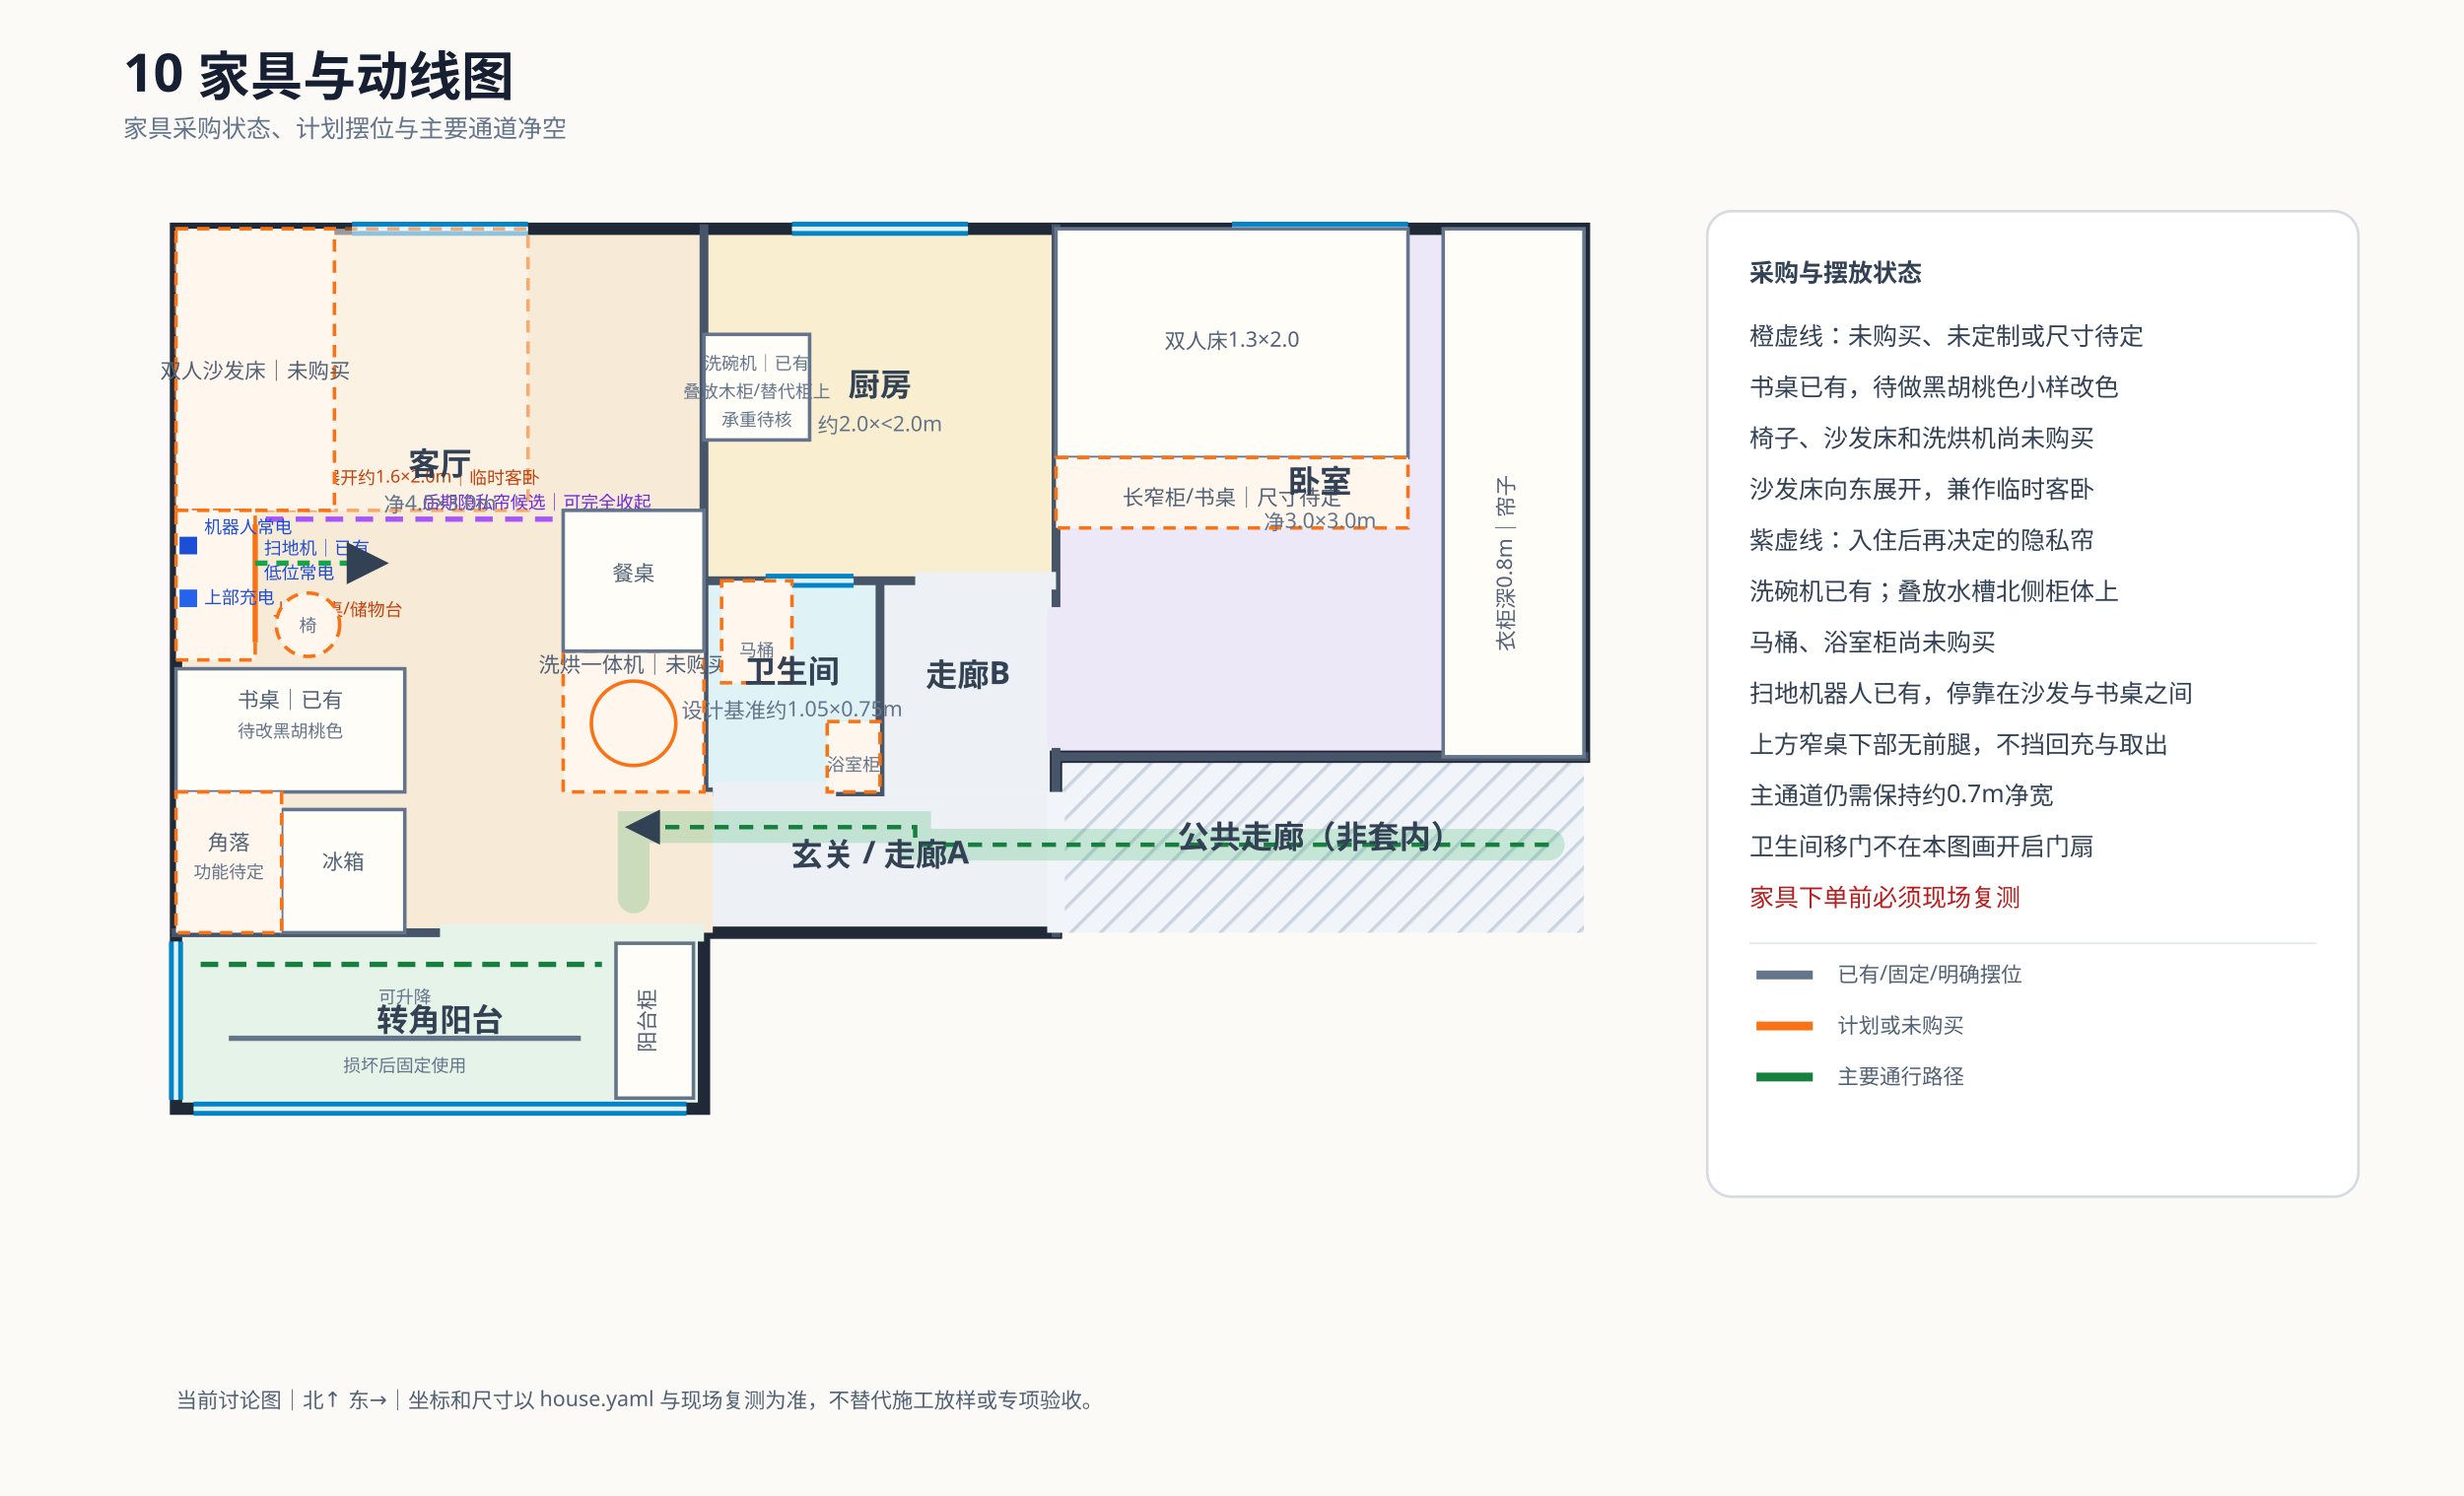
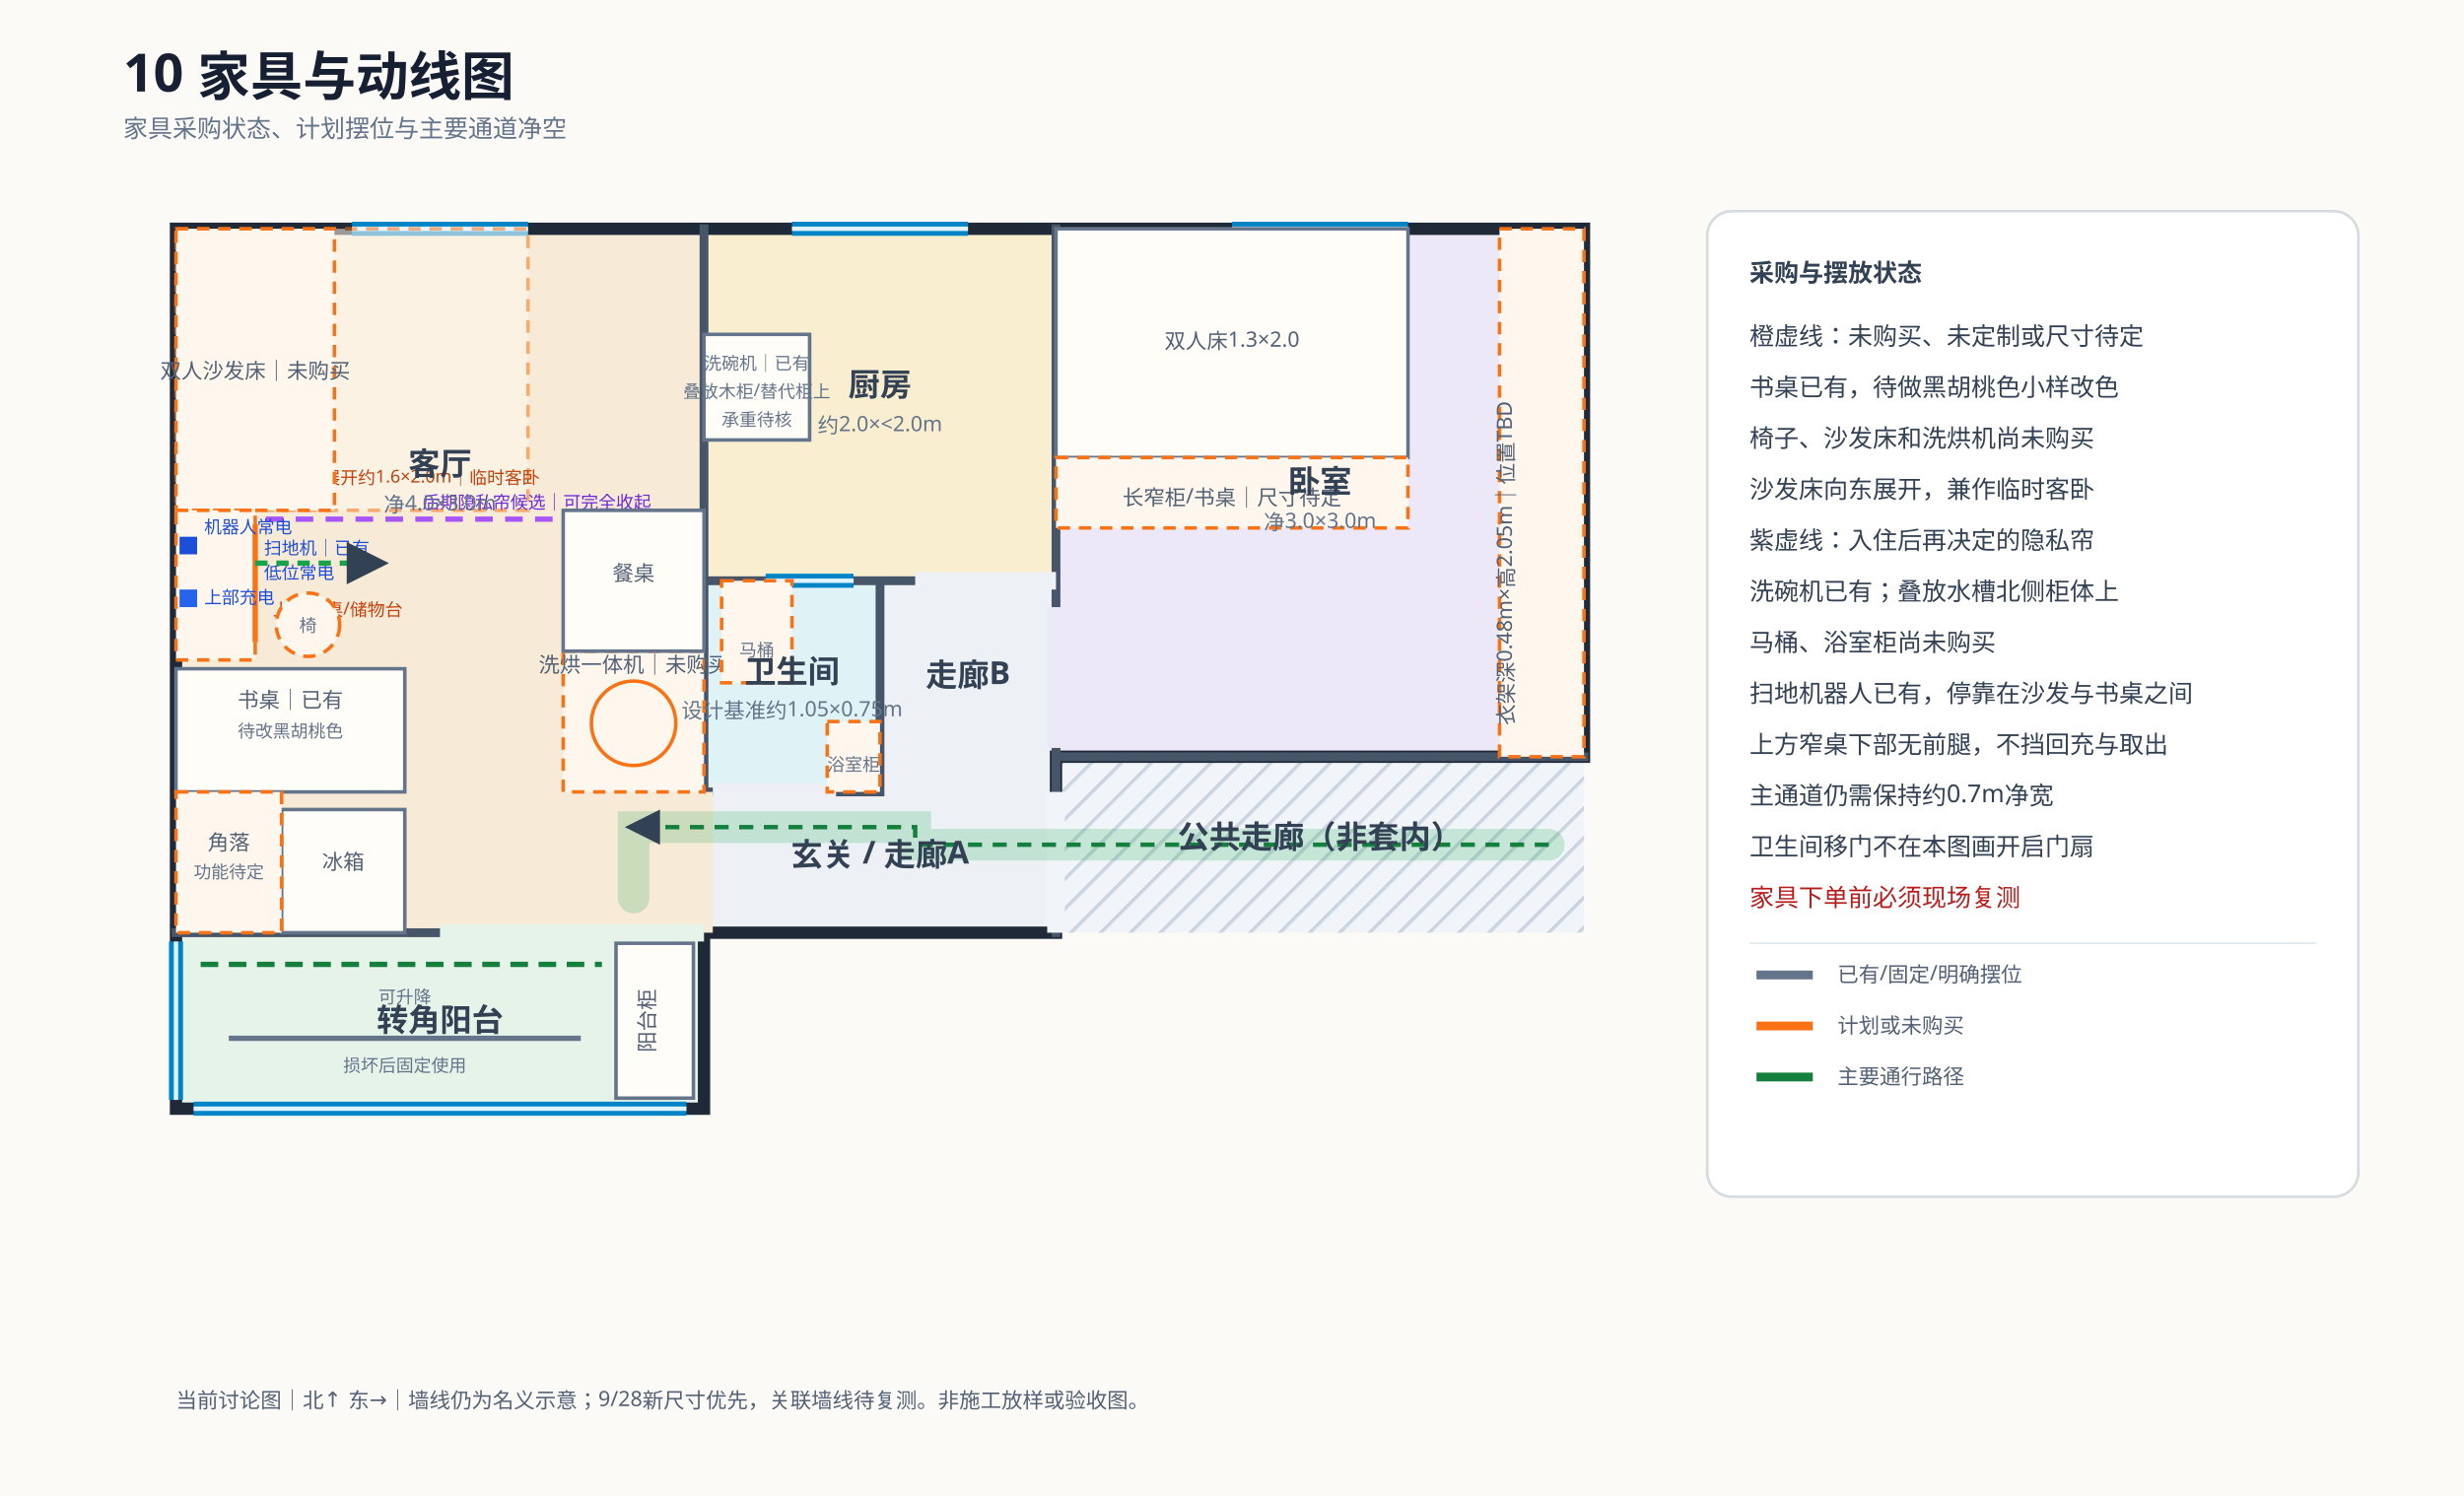
<svg xmlns="http://www.w3.org/2000/svg" width="1400" height="850" viewBox="0 0 1400 850" data-diagram-role="furniture-circulation" role="img">
  <defs>
    <pattern id="hatch" width="12" height="12" patternUnits="userSpaceOnUse" patternTransform="rotate(45)">
      <rect width="12" height="12" fill="#f1f5f9" />
      <line y2="12" stroke="#cbd5e1" stroke-width="4" />
    </pattern>
    <pattern id="danger" width="10" height="10" patternUnits="userSpaceOnUse" patternTransform="rotate(45)">
      <rect width="10" height="10" fill="#fff1f2" />
      <line y2="10" stroke="#fecaca" stroke-width="3" />
    </pattern>
    <marker id="arrow" markerWidth="8" markerHeight="8" refX="6" refY="4" orient="auto">
      <path d="M0 0L8 4 0 8z" fill="#334155" />
    </marker>
    <marker id="blue-arrow" markerWidth="8" markerHeight="8" refX="6" refY="4" orient="auto">
      <path d="M0 0L8 4 0 8z" fill="#2563eb" />
    </marker>
    <style>
    text{font-family:"Source Han Sans SC","Heiti SC","Arial Unicode MS",sans-serif}
    .wall{fill:none;stroke:#1f2937;stroke-width:7;stroke-linecap:square;stroke-linejoin:miter}
    .iw{fill:none;stroke:#475569;stroke-width:5;stroke-linecap:square}
    .win{stroke:#0284c7;stroke-width:8}.winc{stroke:#e0f2fe;stroke-width:2.5}
    .title{font-size:30px;font-weight:750;fill:#172033}.subtitle{font-size:14px;fill:#64748b}
    .room{font-size:18px;font-weight:750;fill:#334155;text-anchor:middle}.roomsub{font-size:12px;fill:#64748b;text-anchor:middle}
    .note{font-size:14px;fill:#334155}.small{font-size:12px;fill:#526175}.micro{font-size:10px;fill:#64748b}
    .panel{fill:#fff;stroke:#d6dae1;stroke-width:1.5}.fixed{fill:#fffdf8;stroke:#64748b;stroke-width:2}
    .planned{fill:#fff7ed;stroke:#f97316;stroke-width:2;stroke-dasharray:7 5}
    .water{fill:none;stroke:#0284c7;stroke-width:4}.hot{fill:none;stroke:#dc2626;stroke-width:4}
    .drain{fill:none;stroke:#0f766e;stroke-width:5}.gas{fill:none;stroke:#ea580c;stroke-width:4}
    .power{fill:none;stroke:#2563eb;stroke-width:3}.network{fill:none;stroke:#7c3aed;stroke-width:3;stroke-dasharray:7 5}
    .danger{fill:#fff1f2;stroke:#dc2626;stroke-width:2}.cat{fill:none;stroke:#16a34a;stroke-width:6;stroke-dasharray:8 5}
    .dim{fill:none;stroke:#64748b;stroke-width:1.5}.dimtext{font-size:12px;fill:#475569;text-anchor:middle}
    .center{text-anchor:middle}.bold{font-weight:700}.orange{fill:#c2410c}.red{fill:#b91c1c}.blue{fill:#1d4ed8}.green{fill:#15803d}.purple{fill:#6d28d9}
  </style>
  </defs>
  <rect width="1400" height="850" fill="#fbfaf7" />
  <text x="70" y="52" class="title">10 家具与动线图</text>
  <text x="70" y="78" class="subtitle">家具采购状态、计划摆位与主要通道净空</text>
  <rect x="100" y="130" width="300" height="400" fill="#f7ead7" />
  <rect x="100" y="530" width="300" height="100" fill="#e6f3e8" />
  <rect x="400" y="130" width="200" height="200" fill="#f9efd0" />
  <rect x="400" y="330" width="100" height="120" fill="#dff3f7" />
  <rect x="500" y="330" width="100" height="120" fill="#edf1f5" />
  <rect x="400" y="450" width="200" height="80" fill="#edf1f5" />
  <rect x="600" y="130" width="300" height="300" fill="#ece8f7" />
  <rect x="600" y="430" width="300" height="100" fill="url(#hatch)" />
  <path class="wall" d="M100 130H900V430H600V530H400V630H100Z" />
  <path class="iw" d="M400 130V450M400 330H520M500 330V450M400 450H405M475 450H500M600 130V345M600 425V530M600 430H900M100 530H250" />
  <g data-connection="hall-a-b-open" />
  <path d="M400 450V530" stroke="#f7ead7" stroke-width="10" />
  <path d="M520 330H600" stroke="#edf1f5" stroke-width="10" />
  <path d="M405 450H475" stroke="#edf1f5" stroke-width="10" />
  <path d="M600 345V425" stroke="#ece8f7" stroke-width="10" />
  <path d="M600 450V530" stroke="#f1f5f9" stroke-width="10" />
  <path d="M250 530H400" stroke="#e6f3e8" stroke-width="10" />
  <path class="win" d="M200 130H300M450 130H550M700 130H800M100 535V625M110 630H390M435 330H485" />
  <path class="winc" d="M200 130H300M450 130H550M700 130H800M100 535V625M110 630H390M435 330H485" />
  <path d="M880 480H520V470H360V510" fill="none" stroke="#16a34a" stroke-width="18" opacity=".20" stroke-linecap="round" />
  <path d="M880 480H520V470H360" fill="none" stroke="#15803d" stroke-width="2.5" stroke-dasharray="8 6" marker-end="url(#arrow)" />
  <rect x="100" y="130" width="200" height="160" class="planned" data-furniture="sofa-bed" data-mode="bed-open" opacity="0.55" />
  <text x="245" y="275" class="micro center orange">展开约1.6×2.0m｜临时客卧</text>
  <rect x="100" y="130" width="90" height="160" class="planned" data-furniture="sofa-bed" data-mode="sofa" data-status="not-purchased" />
  <text x="145" y="215" class="small center">双人沙发床｜未购买</text>
  <path d="M100 295H400" fill="none" stroke="#a855f7" stroke-width="3" stroke-dasharray="10 7" data-privacy-curtain="candidate" />
  <text x="305" y="289" class="micro purple center">后期隐私帘候选｜可完全收起</text>
  <g data-furniture="robot-vacuum" data-status="existing" data-power="always-on">
    <rect x="105" y="300" width="40" height="40" rx="8" fill="#e0f2fe" stroke="#0284c7" stroke-width="2" />
    <circle cx="125" cy="320" r="14" fill="none" stroke="#0284c7" stroke-width="2" />
    <text x="150" y="315" class="micro blue">扫地机｜已有</text>
    <text x="150" y="329" class="micro blue">低位常电</text>
  </g>
  <g data-furniture="robot-over-table" data-status="not-purchased" data-clear-under="true">
    <rect x="100" y="290" width="45" height="85" class="planned" />
    <path d="M145 298V365" stroke="#f97316" stroke-width="3" />
    <text x="155" y="350" class="micro orange">上方窄桌/储物台</text>
  </g>
  <path d="M145 320H215" fill="none" stroke="#16a34a" stroke-width="3" stroke-dasharray="7 5" marker-end="url(#arrow)" data-robot-approach="east-clear" />
  <g data-outlet-branch="LR-SOFA-ROBOT">
    <rect x="102" y="335" width="10" height="10" fill="#2563eb" />
    <text x="116" y="343" class="micro blue">上部充电</text>
    <rect x="102" y="305" width="10" height="10" fill="#1d4ed8" />
    <text x="116" y="303" class="micro blue">机器人常电</text>
  </g>
  <rect x="100" y="380" width="130" height="70" class="fixed" data-status="existing-to-refinish" />
  <text x="165" y="402" class="small center">书桌｜已有</text>
  <text x="165" y="419" class="micro center">待改黑胡桃色</text>
  <circle cx="175" cy="355" r="18" class="planned" data-status="not-purchased" />
  <text x="175" y="359" class="micro center">椅</text>
  <rect x="160" y="460" width="70" height="70" class="fixed" />
  <text x="195" y="494" class="small center">冰箱</text>
  <rect x="100" y="450" width="60" height="80" class="planned" />
  <text x="130" y="483" class="small center">角落</text>
  <text x="130" y="499" class="micro center">功能待定</text>
  <rect x="320" y="370" width="80" height="80" class="planned" data-status="not-purchased" />
  <circle cx="360" cy="411" r="24" fill="none" stroke="#f97316" stroke-width="2" />
  <text x="360" y="382" class="small center">洗烘一体机｜未购买</text>
  <rect x="320" y="290" width="80" height="80" class="fixed" />
  <text x="360" y="330" class="small center">餐桌</text>
  <rect x="400" y="190" width="60" height="60" class="fixed" data-appliance="dishwasher" data-status="owned-to-move" data-stack-on="wood-cabinet" />
  <text x="430" y="210" class="micro center">洗碗机｜已有</text>
  <text x="430" y="226" class="micro center">叠放木柜/替代柜上</text>
  <text x="430" y="242" class="micro center">承重待核</text>
  <rect x="600" y="130" width="200" height="130" class="fixed" />
  <text x="700" y="198" class="small center">双人床1.3×2.0</text>
-   <rect x="820" y="130" width="80" height="300" class="fixed" />
-   <text x="860" y="320" class="small center" transform="rotate(-90 860 320)">衣柜深0.8m｜帘子</text>
+   <rect x="852" y="130" width="48" height="300" class="planned" />
+   <text x="860" y="320" class="small center" transform="rotate(-90 860 320)">衣架深0.48m×高2.05m｜位置TBD</text>
  <rect x="600" y="260" width="200" height="40" class="planned" />
  <text x="700" y="287" class="small center">长窄柜/书桌｜尺寸待定</text>
  <rect x="410" y="330" width="40" height="58" class="planned" data-status="not-purchased" />
  <text x="430" y="373" class="micro center">马桶</text>
  <rect x="470" y="410" width="30" height="40" class="planned" data-status="not-purchased" />
  <text x="485" y="438" class="micro center">浴室柜</text>
  <rect x="350" y="536" width="44" height="88" class="fixed" />
  <text x="372" y="580" class="small center" transform="rotate(-90 372 580)">阳台柜</text>
  <path d="M114 548H342" stroke="#15803d" stroke-width="3" stroke-dasharray="10 6" />
  <text x="230" y="570" class="micro center">可升降</text>
  <path d="M130 590H330" stroke="#64748b" stroke-width="3" />
  <text x="230" y="609" class="micro center">损坏后固定使用</text>
  <circle cx="1000" cy="720" r="0" fill="none" />
  <text x="250" y="270" class="room">客厅</text>
  <text x="250" y="291" class="roomsub">净4.0×3.0m</text>
  <text x="500" y="225" class="room">厨房</text>
  <text x="500" y="246" class="roomsub">约2.0×&lt;2.0m</text>
  <text x="450" y="388" class="room">卫生间</text>
  <text x="450" y="408" class="roomsub">设计基准约1.05×0.75m</text>
  <text x="750" y="280" class="room">卧室</text>
  <text x="750" y="301" class="roomsub">净3.0×3.0m</text>
  <text x="550" y="390" class="room">走廊B</text>
  <text x="500" y="492" class="room">玄关 / 走廊A</text>
  <text x="250" y="586" class="room">转角阳台</text>
  <text x="750" y="482" class="room">公共走廊（非套内）</text>
  <rect x="970" y="120" width="370" height="560" rx="14" class="panel" />
  <text x="994" y="160" class="note bold">采购与摆放状态</text>
  <text x="994" y="196" class="note">橙虚线：未购买、未定制或尺寸待定</text>
  <text x="994" y="225" class="note">书桌已有，待做黑胡桃色小样改色</text>
  <text x="994" y="254" class="note">椅子、沙发床和洗烘机尚未购买</text>
  <text x="994" y="283" class="note">沙发床向东展开，兼作临时客卧</text>
  <text x="994" y="312" class="note">紫虚线：入住后再决定的隐私帘</text>
  <text x="994" y="341" class="note">洗碗机已有；叠放水槽北侧柜体上</text>
  <text x="994" y="370" class="note">马桶、浴室柜尚未购买</text>
  <text x="994" y="399" class="note">扫地机器人已有，停靠在沙发与书桌之间</text>
  <text x="994" y="428" class="note">上方窄桌下部无前腿，不挡回充与取出</text>
  <text x="994" y="457" class="note">主通道仍需保持约0.7m净宽</text>
  <text x="994" y="486" class="note">卫生间移门不在本图画开启门扇</text>
  <text x="994" y="515" class="note red">家具下单前必须现场复测</text>
  <line x1="994" y1="536" x2="1316" y2="536" stroke="#e2e8f0" />
  <line x1="998" y1="554" x2="1030" y2="554" stroke="#64748b" stroke-width="5" />
  <text x="1044" y="558" class="small">已有/固定/明确摆位</text>
  <line x1="998" y1="583" x2="1030" y2="583" stroke="#f97316" stroke-width="5" />
  <text x="1044" y="587" class="small">计划或未购买</text>
  <line x1="998" y1="612" x2="1030" y2="612" stroke="#15803d" stroke-width="5" />
  <text x="1044" y="616" class="small">主要通行路径</text>
-   <text x="100" y="800" class="small">当前讨论图｜北↑ 东→｜坐标和尺寸以 house.yaml 与现场复测为准，不替代施工放样或专项验收。</text>
+   <text x="100" y="800" class="small">当前讨论图｜北↑ 东→｜墙线仍为名义示意；9/28新尺寸优先，关联墙线待复测。非施工放样或验收图。</text>
</svg>
